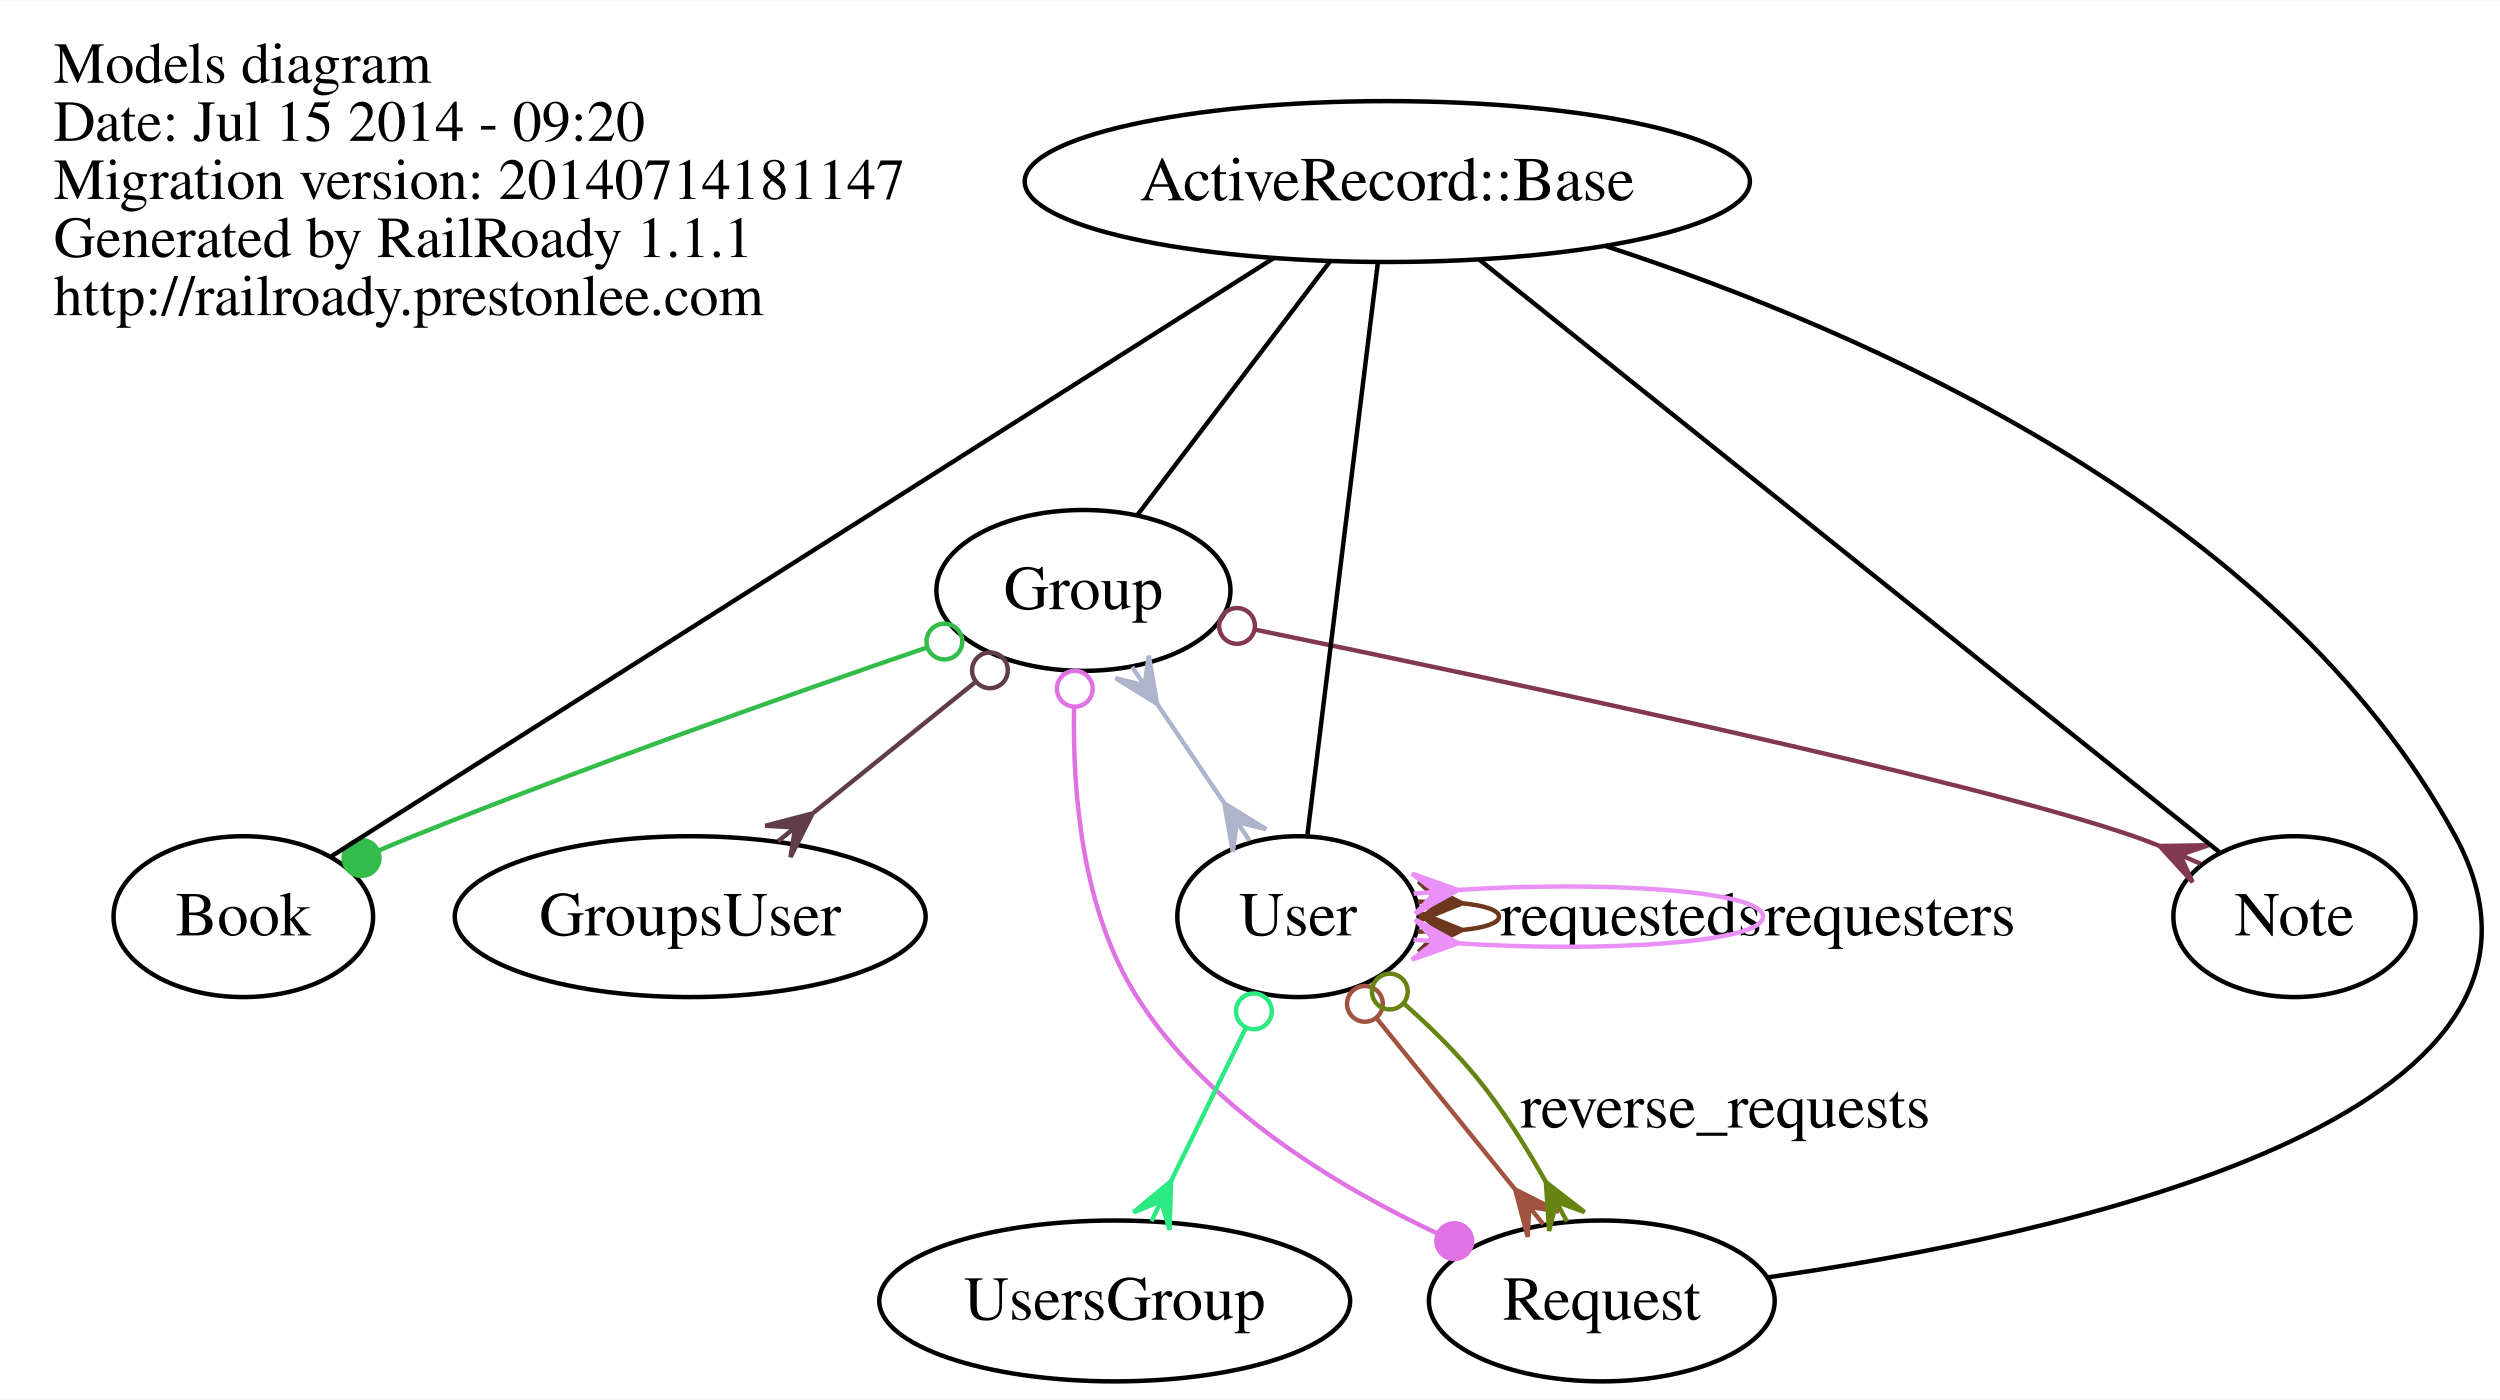
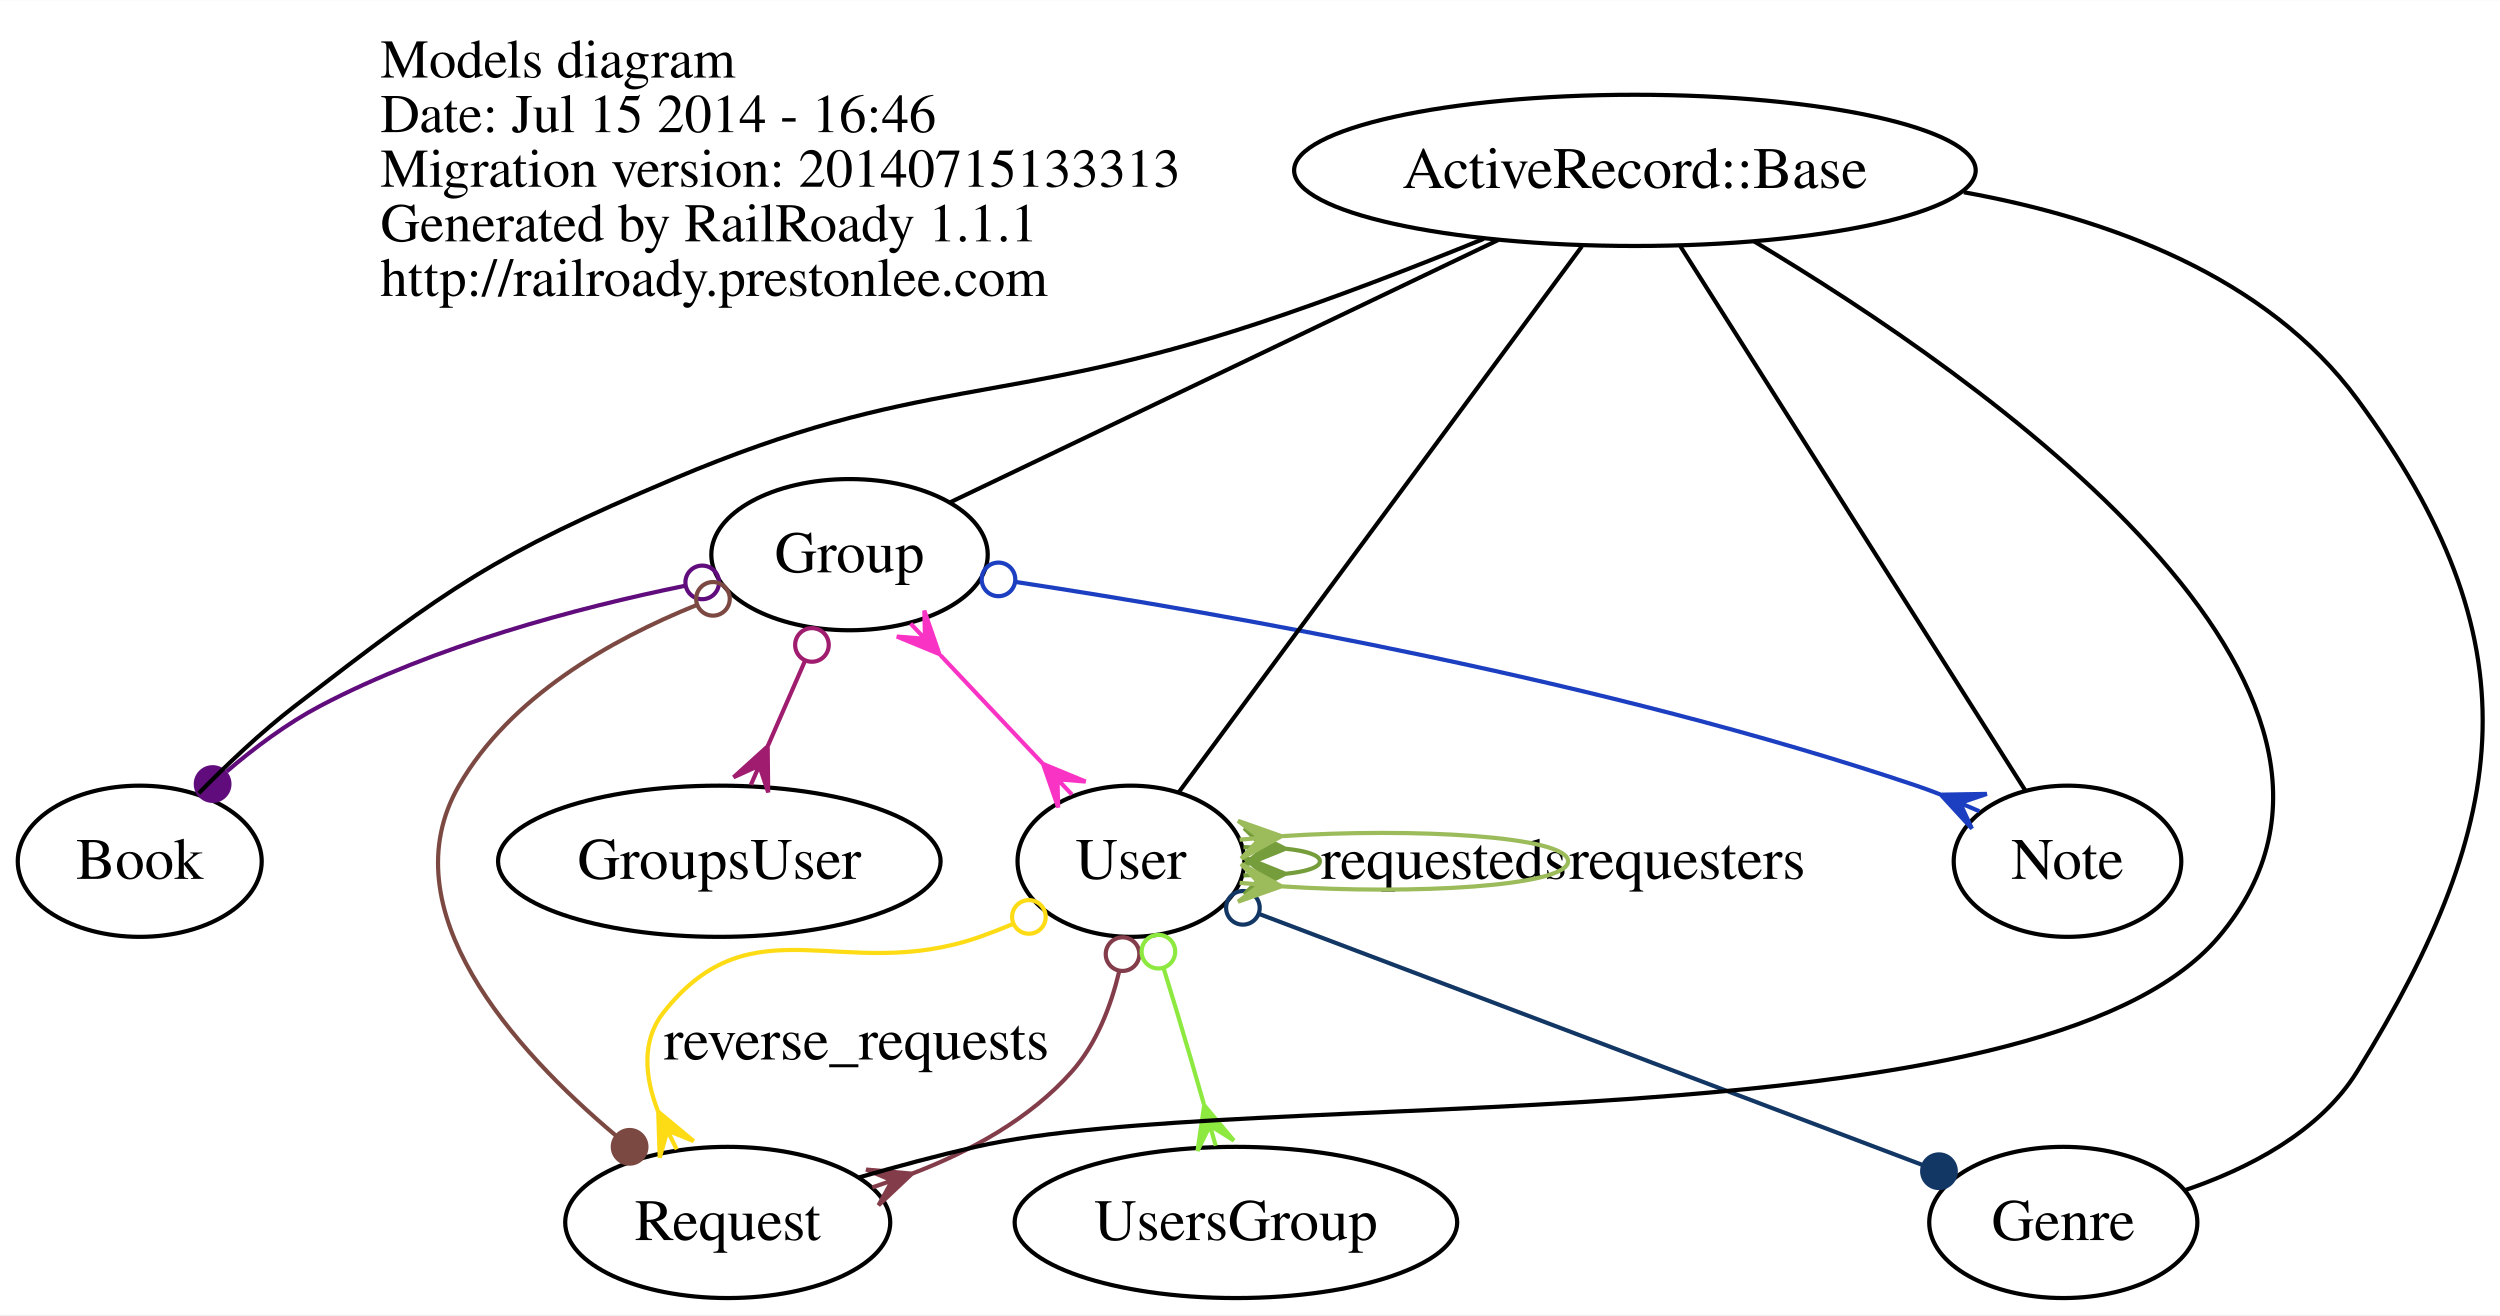
- <svg xmlns="http://www.w3.org/2000/svg" width="559pt" height="313pt" viewBox="0.00 0.00 559.45 313.00">
+ <svg xmlns="http://www.w3.org/2000/svg" width="595pt" height="313pt" viewBox="0.00 0.00 595.25 313.00">
  <g id="graph0" class="graph" transform="scale(1 1) rotate(0) translate(4 309)">
-     <polygon fill="white" stroke="none" points="-4,4 -4,-309 555.455,-309 555.455,4 -4,4" />
+     <polygon fill="white" stroke="none" points="-4,4 -4,-309 591.249,-309 591.249,4 -4,4" />
    <g id="node1" class="node">
-       <text text-anchor="start" x="8" y="-290.6" font-family="Times,serif" font-size="13.00">Models diagram</text>
-       <text text-anchor="start" x="8" y="-277.6" font-family="Times,serif" font-size="13.00">Date: Jul 15 2014 - 09:20</text>
-       <text text-anchor="start" x="8" y="-264.6" font-family="Times,serif" font-size="13.00">Migration version: 20140714181147</text>
-       <text text-anchor="start" x="8" y="-251.6" font-family="Times,serif" font-size="13.00">Generated by RailRoady 1.1.1</text>
-       <text text-anchor="start" x="8" y="-238.6" font-family="Times,serif" font-size="13.00">http://railroady.prestonlee.com</text>
+       <text text-anchor="start" x="86.583" y="-290.6" font-family="Times,serif" font-size="13.00">Models diagram</text>
+       <text text-anchor="start" x="86.583" y="-277.6" font-family="Times,serif" font-size="13.00">Date: Jul 15 2014 - 16:46</text>
+       <text text-anchor="start" x="86.583" y="-264.6" font-family="Times,serif" font-size="13.00">Migration version: 20140715133313</text>
+       <text text-anchor="start" x="86.583" y="-251.6" font-family="Times,serif" font-size="13.00">Generated by RailRoady 1.1.1</text>
+       <text text-anchor="start" x="86.583" y="-238.6" font-family="Times,serif" font-size="13.00">http://railroady.prestonlee.com</text>
    </g>
    <g id="node2" class="node">
-       <ellipse fill="none" stroke="black" cx="50.45" cy="-104" rx="29.043" ry="18" />
-       <text text-anchor="middle" x="50.45" y="-99.8" font-family="Times,serif" font-size="14.00">Book</text>
+       <ellipse fill="none" stroke="black" cx="29.27" cy="-104" rx="29.043" ry="18" />
+       <text text-anchor="middle" x="29.27" y="-99.8" font-family="Times,serif" font-size="14.00">Book</text>
    </g>
    <g id="node3" class="node">
-       <ellipse fill="none" stroke="black" cx="238.45" cy="-177" rx="32.908" ry="18" />
-       <text text-anchor="middle" x="238.45" y="-172.8" font-family="Times,serif" font-size="14.00">Group</text>
+       <ellipse fill="none" stroke="black" cx="487.271" cy="-18" rx="31.922" ry="18" />
+       <text text-anchor="middle" x="487.271" y="-13.8" font-family="Times,serif" font-size="14.00">Genre</text>
+     </g>
+     <g id="node4" class="node">
+       <ellipse fill="none" stroke="black" cx="198.271" cy="-177" rx="32.908" ry="18" />
+       <text text-anchor="middle" x="198.271" y="-172.8" font-family="Times,serif" font-size="14.00">Group</text>
+     </g>
+     <g id="edge4" class="edge">
+       <path fill="none" stroke="#610c7d" d="M159.073,-169.586C133.355,-164.321 99.561,-155.346 72.27,-141 64.385,-136.855 56.643,-131.074 49.95,-125.356" />
+       <ellipse fill="none" stroke="#610c7d" cx="163.195" cy="-170.396" rx="4" ry="4" />
+       <ellipse fill="#610c7d" stroke="#610c7d" cx="46.623" cy="-122.386" rx="4" ry="4" />
+     </g>
+     <g id="node5" class="node">
+       <ellipse fill="none" stroke="black" cx="488.271" cy="-104" rx="27.096" ry="18" />
+       <text text-anchor="middle" x="488.271" y="-99.8" font-family="Times,serif" font-size="14.00">Note</text>
+     </g>
+     <g id="edge5" class="edge">
+       <path fill="none" stroke="#1c3fc1" d="M237.861,-170.496C288.482,-162.802 378.421,-146.91 452.271,-122 454.137,-121.37 456.034,-120.67 457.932,-119.923" />
+       <ellipse fill="none" stroke="#1c3fc1" cx="233.738" cy="-171.113" rx="4" ry="4" />
+       <polygon fill="#1c3fc1" stroke="#1c3fc1" points="458.099,-119.851 469.064,-120.039 462.693,-117.878 467.288,-115.905 467.288,-115.905 467.288,-115.905 462.693,-117.878 465.511,-111.77 458.099,-119.851 458.099,-119.851" />
+     </g>
+     <g id="node6" class="node">
+       <ellipse fill="none" stroke="black" cx="169.271" cy="-18" rx="38.696" ry="18" />
+       <text text-anchor="middle" x="169.271" y="-13.8" font-family="Times,serif" font-size="14.00">Request</text>
    </g>
    <g id="edge3" class="edge">
-       <path fill="none" stroke="#33bc49" d="M203.292,-164.18C172.714,-153.701 127.333,-137.671 88.45,-122 85.969,-121 83.412,-119.935 80.852,-118.843" />
-       <ellipse fill="none" stroke="#33bc49" cx="207.335" cy="-165.56" rx="4" ry="4" />
-       <ellipse fill="#33bc49" stroke="#33bc49" cx="76.906" cy="-117.125" rx="4" ry="4" />
+       <path fill="none" stroke="#7c4942" d="M161.825,-164.986C141.301,-156.704 117.413,-143.091 105.271,-122 88.3,-92.522 118.241,-59.228 142.64,-38.674" />
+       <ellipse fill="none" stroke="#7c4942" cx="165.757" cy="-166.481" rx="4" ry="4" />
+       <ellipse fill="#7c4942" stroke="#7c4942" cx="145.91" cy="-36.009" rx="4" ry="4" />
    </g>
-     <g id="node4" class="node">
-       <ellipse fill="none" stroke="black" cx="509.45" cy="-104" rx="27.096" ry="18" />
-       <text text-anchor="middle" x="509.45" y="-99.8" font-family="Times,serif" font-size="14.00">Note</text>
+     <g id="node7" class="node">
+       <ellipse fill="none" stroke="black" cx="265.271" cy="-104" rx="27" ry="18" />
+       <text text-anchor="middle" x="265.271" y="-99.8" font-family="Times,serif" font-size="14.00">User</text>
    </g>
-     <g id="edge4" class="edge">
-       <path fill="none" stroke="#823850" d="M276.939,-168.207C333.81,-156.515 437.445,-134.474 473.45,-122 475.311,-121.355 477.204,-120.643 479.099,-119.887" />
-       <ellipse fill="none" stroke="#823850" cx="272.819" cy="-169.052" rx="4" ry="4" />
-       <polygon fill="#823850" stroke="#823850" points="479.268,-119.814 490.232,-119.974 483.857,-117.829 488.446,-115.844 488.446,-115.844 488.446,-115.844 483.857,-117.829 486.66,-111.714 479.268,-119.814 479.268,-119.814" />
+     <g id="edge7" class="edge">
+       <path fill="none" stroke="#f934c5" d="M219.917,-153.061C227.697,-144.817 236.456,-135.534 244.188,-127.341" />
+       <polygon fill="#f934c5" stroke="#f934c5" points="219.672,-153.321 209.536,-157.506 216.24,-156.958 212.809,-160.594 212.809,-160.594 212.809,-160.594 216.24,-156.958 216.081,-163.683 219.672,-153.321 219.672,-153.321" />
+       <polygon fill="#f934c5" stroke="#f934c5" points="244.357,-127.162 254.493,-122.978 247.788,-123.526 251.22,-119.889 251.22,-119.889 251.22,-119.889 247.788,-123.526 247.947,-116.801 244.357,-127.162 244.357,-127.162" />
    </g>
-     <g id="node5" class="node">
-       <ellipse fill="none" stroke="black" cx="354.45" cy="-18" rx="38.696" ry="18" />
-       <text text-anchor="middle" x="354.45" y="-13.8" font-family="Times,serif" font-size="14.00">Request</text>
+     <g id="node9" class="node">
+       <ellipse fill="none" stroke="black" cx="167.271" cy="-104" rx="52.687" ry="18" />
+       <text text-anchor="middle" x="167.271" y="-99.8" font-family="Times,serif" font-size="14.00">GroupsUser</text>
+     </g>
+     <g id="edge6" class="edge">
+       <path fill="none" stroke="#9f1c6f" d="M187.67,-151.721C184.822,-145.199 181.729,-138.114 178.832,-131.479" />
+       <ellipse fill="none" stroke="#9f1c6f" cx="189.323" cy="-155.508" rx="4" ry="4" />
+       <polygon fill="#9f1c6f" stroke="#9f1c6f" points="178.781,-131.363 178.904,-120.398 176.78,-126.781 174.78,-122.198 174.78,-122.198 174.78,-122.198 176.78,-126.781 170.656,-123.999 178.781,-131.363 178.781,-131.363" />
+     </g>
+     <g id="edge16" class="edge">
+       <path fill="none" stroke="#133764" d="M295.698,-91.487C337.08,-75.829 410.853,-47.915 453.771,-31.676" />
+       <ellipse fill="none" stroke="#133764" cx="291.933" cy="-92.911" rx="4" ry="4" />
+       <ellipse fill="#133764" stroke="#133764" cx="457.67" cy="-30.2" rx="4" ry="4" />
+     </g>
+     <g id="edge11" class="edge">
+       <path fill="none" stroke="#833c4a" d="M262.47,-77.728C260.471,-69.385 257.065,-60.569 251.271,-54 241.287,-42.682 227.014,-34.909 213.167,-29.621" />
+       <ellipse fill="none" stroke="#833c4a" cx="263.275" cy="-81.885" rx="4" ry="4" />
+       <polygon fill="#833c4a" stroke="#833c4a" points="213.155,-29.617 205.179,-22.092 208.431,-27.981 203.706,-26.345 203.706,-26.345 203.706,-26.345 208.431,-27.981 202.233,-30.597 213.155,-29.617 213.155,-29.617" />
+     </g>
+     <g id="edge13" class="edge">
+       <path fill="none" stroke="#fddb15" d="M237.004,-88.99C234.417,-87.91 231.814,-86.894 229.271,-86 196.811,-74.594 175.293,-95.009 153.981,-68 148.664,-61.262 149.512,-52.659 152.638,-44.547" />
+       <ellipse fill="none" stroke="#fddb15" cx="240.979" cy="-90.747" rx="4" ry="4" />
+       <polygon fill="#fddb15" stroke="#fddb15" points="152.724,-44.372 161.164,-37.371 154.923,-39.882 157.123,-35.392 157.123,-35.392 157.123,-35.392 154.923,-39.882 153.081,-33.412 152.724,-44.372 152.724,-44.372" />
+       <text text-anchor="middle" x="199.916" y="-56.8" font-family="Times,serif" font-size="14.00">reverse_requests</text>
+     </g>
+     <g id="edge12" class="edge">
+       <path fill="none" stroke="#769d3c" d="M302.214,-106.972C307.06,-106.463 310.271,-105.472 310.271,-104 310.271,-102.528 307.06,-101.537 302.214,-101.028" />
+       <polygon fill="#769d3c" stroke="#769d3c" points="302.058,-106.978 291.89,-102.871 297.062,-107.173 292.065,-107.368 292.065,-107.368 292.065,-107.368 297.062,-107.173 292.241,-111.864 302.058,-106.978 302.058,-106.978" />
+       <polygon fill="#769d3c" stroke="#769d3c" points="302.058,-101.022 292.241,-96.136 297.062,-100.827 292.065,-100.632 292.065,-100.632 292.065,-100.632 297.062,-100.827 291.89,-105.129 302.058,-101.022 302.058,-101.022" />
+       <text text-anchor="middle" x="339.815" y="-99.8" font-family="Times,serif" font-size="14.00">requesteds</text>
+     </g>
+     <g id="edge14" class="edge">
+       <path fill="none" stroke="#9cbb5a" d="M301.327,-109.983C332.221,-112.011 369.36,-110.017 369.36,-104 369.36,-97.983 332.221,-95.989 301.327,-98.017" />
+       <polygon fill="#9cbb5a" stroke="#9cbb5a" points="301.118,-109.966 291.523,-104.656 296.135,-109.553 291.152,-109.141 291.152,-109.141 291.152,-109.141 296.135,-109.553 290.781,-113.625 301.118,-109.966 301.118,-109.966" />
+       <polygon fill="#9cbb5a" stroke="#9cbb5a" points="301.118,-98.034 290.781,-94.375 296.135,-98.447 291.152,-98.859 291.152,-98.859 291.152,-98.859 296.135,-98.447 291.523,-103.344 301.118,-98.034 301.118,-98.034" />
+       <text text-anchor="middle" x="397.736" y="-99.8" font-family="Times,serif" font-size="14.00">requesters</text>
+     </g>
+     <g id="node10" class="node">
+       <ellipse fill="none" stroke="black" cx="290.271" cy="-18" rx="52.687" ry="18" />
+       <text text-anchor="middle" x="290.271" y="-13.8" font-family="Times,serif" font-size="14.00">UsersGroup</text>
+     </g>
+     <g id="edge15" class="edge">
+       <path fill="none" stroke="#8de940" d="M273.097,-78.382C274.177,-74.901 275.262,-71.363 276.271,-68 278.388,-60.94 280.61,-53.285 282.645,-46.171" />
+       <ellipse fill="none" stroke="#8de940" cx="271.815" cy="-82.475" rx="4" ry="4" />
+       <polygon fill="#8de940" stroke="#8de940" points="282.725,-45.886 289.785,-37.496 284.091,-41.077 285.456,-36.267 285.456,-36.267 285.456,-36.267 284.091,-41.077 281.128,-35.038 282.725,-45.886 282.725,-45.886" />
+     </g>
+     <g id="node8" class="node">
+       <ellipse fill="none" stroke="black" cx="385.271" cy="-268.5" rx="81.142" ry="18" />
+       <text text-anchor="middle" x="385.271" y="-264.3" font-family="Times,serif" font-size="14.00">ActiveRecord::Base</text>
+     </g>
+     <g id="edge1" class="edge">
+       <path fill="none" stroke="black" d="M349.273,-252.198C332.948,-245.545 313.299,-237.933 295.271,-232 234.545,-212.016 215.146,-219.912 156.271,-195 113.31,-176.822 103.234,-169.455 66.27,-141 58.174,-134.768 49.952,-126.947 43.321,-120.189" />
    </g>
    <g id="edge2" class="edge">
-       <path fill="none" stroke="#df73e4" d="M236.357,-150.984C235.964,-131.78 238.162,-105.361 250.45,-86 266.131,-61.292 294.581,-43.905 317.766,-33.046" />
-       <ellipse fill="none" stroke="#df73e4" cx="236.518" cy="-154.992" rx="4" ry="4" />
-       <ellipse fill="#df73e4" stroke="#df73e4" cx="321.438" cy="-31.391" rx="4" ry="4" />
+       <path fill="none" stroke="black" d="M463.588,-263.29C498.11,-257.054 535.671,-243.339 557.271,-214 599.43,-156.734 594.656,-114.491 557.271,-54 548.27,-39.437 531.172,-30.731 516.128,-25.644" />
    </g>
-     <g id="node6" class="node">
-       <ellipse fill="none" stroke="black" cx="286.45" cy="-104" rx="27" ry="18" />
-       <text text-anchor="middle" x="286.45" y="-99.8" font-family="Times,serif" font-size="14.00">User</text>
+     <g id="edge8" class="edge">
+       <path fill="none" stroke="black" d="M352.698,-251.91C315.445,-234.081 255.338,-205.313 222.168,-189.438" />
    </g>
-     <g id="edge6" class="edge">
-       <path fill="none" stroke="#adb4cc" d="M255.034,-151.469C259.821,-144.388 265.044,-136.662 269.833,-129.579" />
-       <polygon fill="#adb4cc" stroke="#adb4cc" points="254.942,-151.605 245.614,-157.369 252.142,-155.747 249.342,-159.889 249.342,-159.889 249.342,-159.889 252.142,-155.747 253.07,-162.409 254.942,-151.605 254.942,-151.605" />
-       <polygon fill="#adb4cc" stroke="#adb4cc" points="270,-129.332 279.329,-123.568 272.8,-125.189 275.601,-121.047 275.601,-121.047 275.601,-121.047 272.8,-125.189 271.873,-118.527 270,-129.332 270,-129.332" />
-     </g>
-     <g id="node8" class="node">
-       <ellipse fill="none" stroke="black" cx="150.45" cy="-104" rx="52.687" ry="18" />
-       <text text-anchor="middle" x="150.45" y="-99.8" font-family="Times,serif" font-size="14.00">GroupsUser</text>
-     </g>
-     <g id="edge5" class="edge">
-       <path fill="none" stroke="#613d4c" d="M214.125,-156.375C202.958,-147.364 189.66,-136.636 178.112,-127.319" />
-       <ellipse fill="none" stroke="#613d4c" cx="217.528" cy="-159.12" rx="4" ry="4" />
-       <polygon fill="#613d4c" stroke="#613d4c" points="177.851,-127.108 172.894,-117.327 173.96,-123.969 170.069,-120.829 170.069,-120.829 170.069,-120.829 173.96,-123.969 167.243,-124.331 177.851,-127.108 177.851,-127.108" />
+     <g id="edge9" class="edge">
+       <path fill="none" stroke="black" d="M396.099,-250.417C416.139,-218.8 458.738,-151.592 478.197,-120.893" />
    </g>
    <g id="edge10" class="edge">
-       <path fill="none" stroke="#a1533f" d="M304.014,-81.302C313.493,-69.594 325.215,-55.114 334.972,-43.061" />
-       <ellipse fill="none" stroke="#a1533f" cx="301.439" cy="-84.484" rx="4" ry="4" />
-       <polygon fill="#a1533f" stroke="#a1533f" points="335.069,-42.941 344.859,-37.999 338.215,-39.054 341.361,-35.168 341.361,-35.168 341.361,-35.168 338.215,-39.054 337.864,-32.337 335.069,-42.941 335.069,-42.941" />
+       <path fill="none" stroke="black" d="M413.696,-251.564C467.43,-219.478 574.232,-145.108 524.271,-86 481.207,-35.052 293.314,-50.814 228.271,-36 219.228,-33.941 209.518,-31.317 200.637,-28.752" />
    </g>
-     <g id="edge12" class="edge">
-       <path fill="none" stroke="#668411" d="M310.075,-84.636C315.798,-79.588 321.645,-73.875 326.45,-68 332.246,-60.913 337.541,-52.472 341.929,-44.609" />
-       <ellipse fill="none" stroke="#668411" cx="307.016" cy="-87.238" rx="4" ry="4" />
-       <polygon fill="#668411" stroke="#668411" points="341.94,-44.588 350.611,-37.875 344.289,-40.174 346.638,-35.761 346.638,-35.761 346.638,-35.761 344.289,-40.174 342.666,-33.646 341.94,-44.588 341.94,-44.588" />
-       <text text-anchor="middle" x="382.095" y="-56.8" font-family="Times,serif" font-size="14.00">reverse_requests</text>
-     </g>
-     <g id="edge11" class="edge">
-       <path fill="none" stroke="#6e381e" d="M323.393,-106.972C328.239,-106.463 331.45,-105.472 331.45,-104 331.45,-102.528 328.239,-101.537 323.393,-101.028" />
-       <polygon fill="#6e381e" stroke="#6e381e" points="323.237,-106.978 313.069,-102.871 318.241,-107.173 313.245,-107.368 313.245,-107.368 313.245,-107.368 318.241,-107.173 313.42,-111.864 323.237,-106.978 323.237,-106.978" />
-       <polygon fill="#6e381e" stroke="#6e381e" points="323.237,-101.022 313.42,-96.136 318.241,-100.827 313.245,-100.632 313.245,-100.632 313.245,-100.632 318.241,-100.827 313.069,-105.129 323.237,-101.022 323.237,-101.022" />
-       <text text-anchor="middle" x="360.995" y="-99.8" font-family="Times,serif" font-size="14.00">requesteds</text>
-     </g>
-     <g id="edge13" class="edge">
-       <path fill="none" stroke="#ea90f7" d="M322.506,-109.983C353.4,-112.011 390.54,-110.017 390.54,-104 390.54,-97.983 353.4,-95.989 322.506,-98.017" />
-       <polygon fill="#ea90f7" stroke="#ea90f7" points="322.297,-109.966 312.702,-104.656 317.314,-109.553 312.331,-109.141 312.331,-109.141 312.331,-109.141 317.314,-109.553 311.96,-113.625 322.297,-109.966 322.297,-109.966" />
-       <polygon fill="#ea90f7" stroke="#ea90f7" points="322.297,-98.034 311.96,-94.375 317.314,-98.447 312.331,-98.859 312.331,-98.859 312.331,-98.859 317.314,-98.447 312.702,-103.344 322.297,-98.034 322.297,-98.034" />
-       <text text-anchor="middle" x="418.916" y="-99.8" font-family="Times,serif" font-size="14.00">requesters</text>
-     </g>
-     <g id="node9" class="node">
-       <ellipse fill="none" stroke="black" cx="245.45" cy="-18" rx="52.687" ry="18" />
-       <text text-anchor="middle" x="245.45" y="-13.8" font-family="Times,serif" font-size="14.00">UsersGroup</text>
-     </g>
-     <g id="edge14" class="edge">
-       <path fill="none" stroke="#2bea81" d="M274.791,-79.114C269.577,-68.431 263.419,-55.814 258.094,-44.905" />
-       <ellipse fill="none" stroke="#2bea81" cx="276.595" cy="-82.81" rx="4" ry="4" />
-       <polygon fill="#2bea81" stroke="#2bea81" points="258.06,-44.835 257.717,-33.875 255.867,-40.342 253.673,-35.849 253.673,-35.849 253.673,-35.849 255.867,-40.342 249.629,-37.823 258.06,-44.835 258.06,-44.835" />
-     </g>
-     <g id="node7" class="node">
-       <ellipse fill="none" stroke="black" cx="306.45" cy="-268.5" rx="81.142" ry="18" />
-       <text text-anchor="middle" x="306.45" y="-264.3" font-family="Times,serif" font-size="14.00">ActiveRecord::Base</text>
-     </g>
-     <g id="edge1" class="edge">
-       <path fill="none" stroke="black" d="M280.968,-251.325C229.874,-218.892 115.888,-146.538 70.073,-117.456" />
-     </g>
-     <g id="edge7" class="edge">
-       <path fill="none" stroke="black" d="M293.659,-250.666C281.271,-234.361 262.628,-209.823 250.498,-193.857" />
-     </g>
-     <g id="edge8" class="edge">
-       <path fill="none" stroke="black" d="M327.032,-251.024C367.25,-218.83 455.567,-148.132 492.592,-118.494" />
-     </g>
-     <g id="edge9" class="edge">
-       <path fill="none" stroke="black" d="M355.416,-254.02C413.077,-235.182 505.99,-194.821 545.45,-122 579.777,-58.651 456.215,-32.469 391.513,-23.277" />
-     </g>
-     <g id="edge15" class="edge">
-       <path fill="none" stroke="black" d="M304.347,-250.417C300.516,-219.289 292.439,-153.663 288.584,-122.343" />
+     <g id="edge17" class="edge">
+       <path fill="none" stroke="black" d="M372.655,-250.417C349.187,-218.637 299.165,-150.899 276.659,-120.421" />
    </g>
  </g>
</svg>
